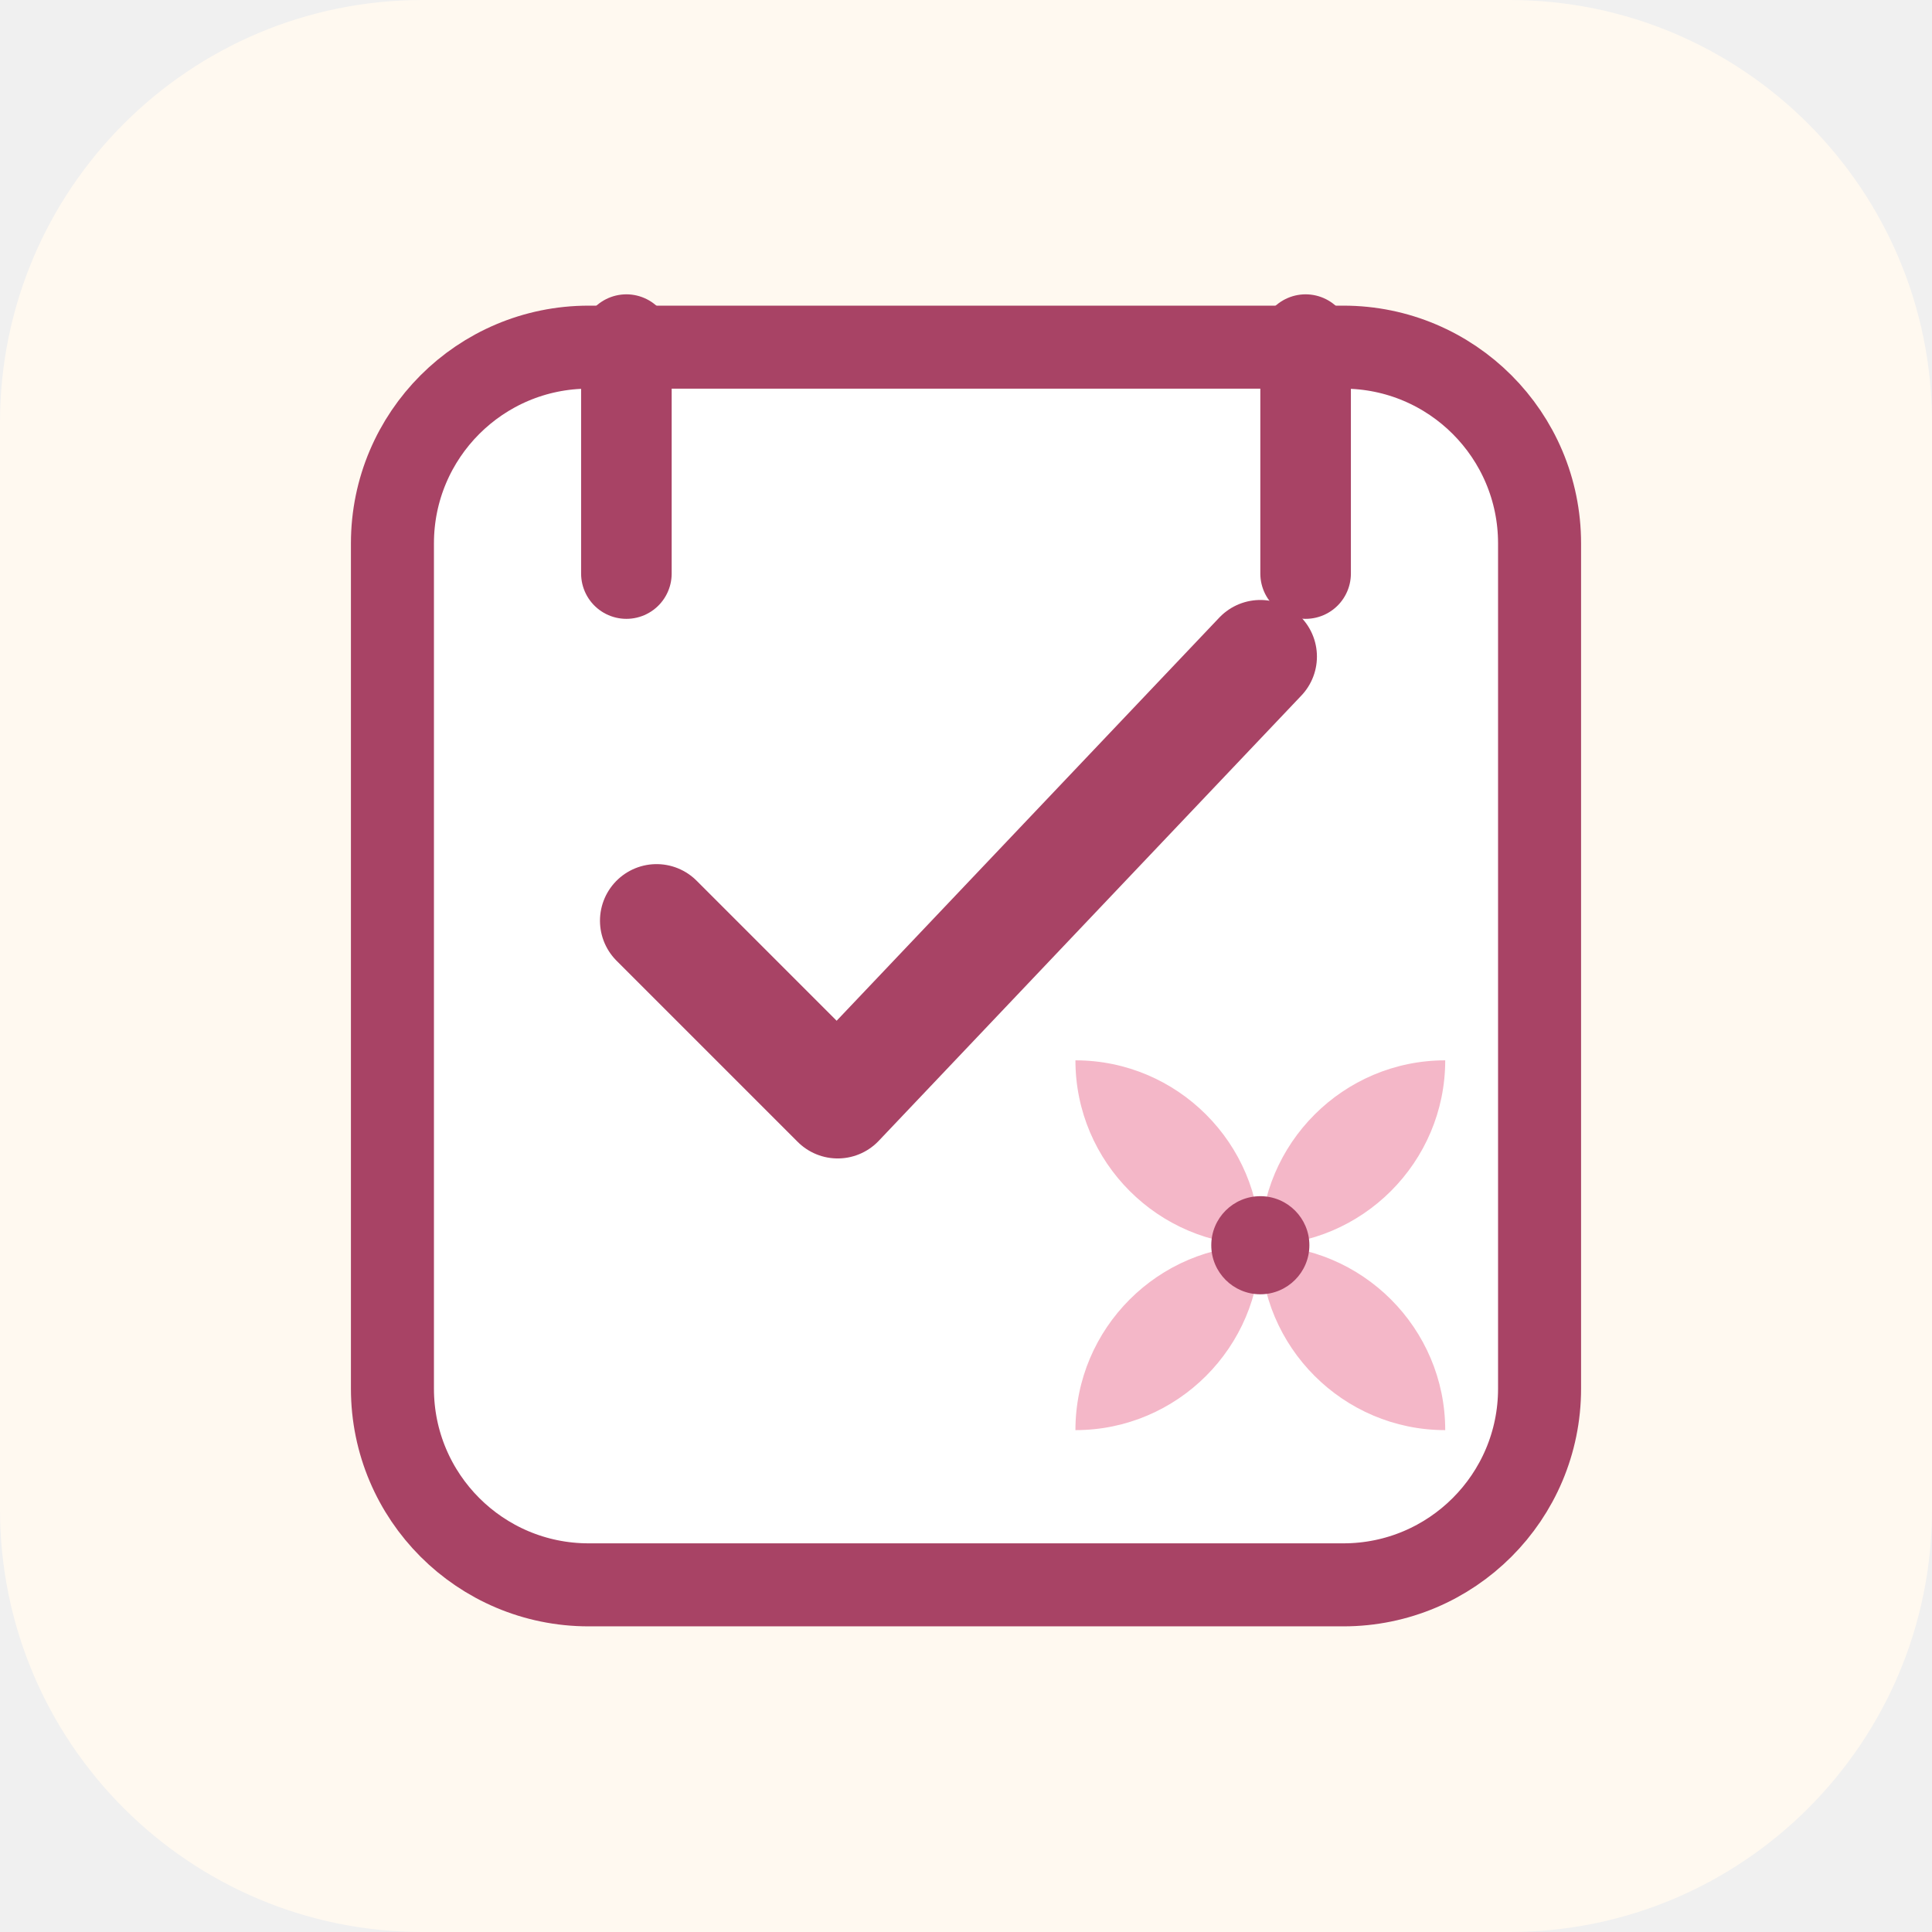
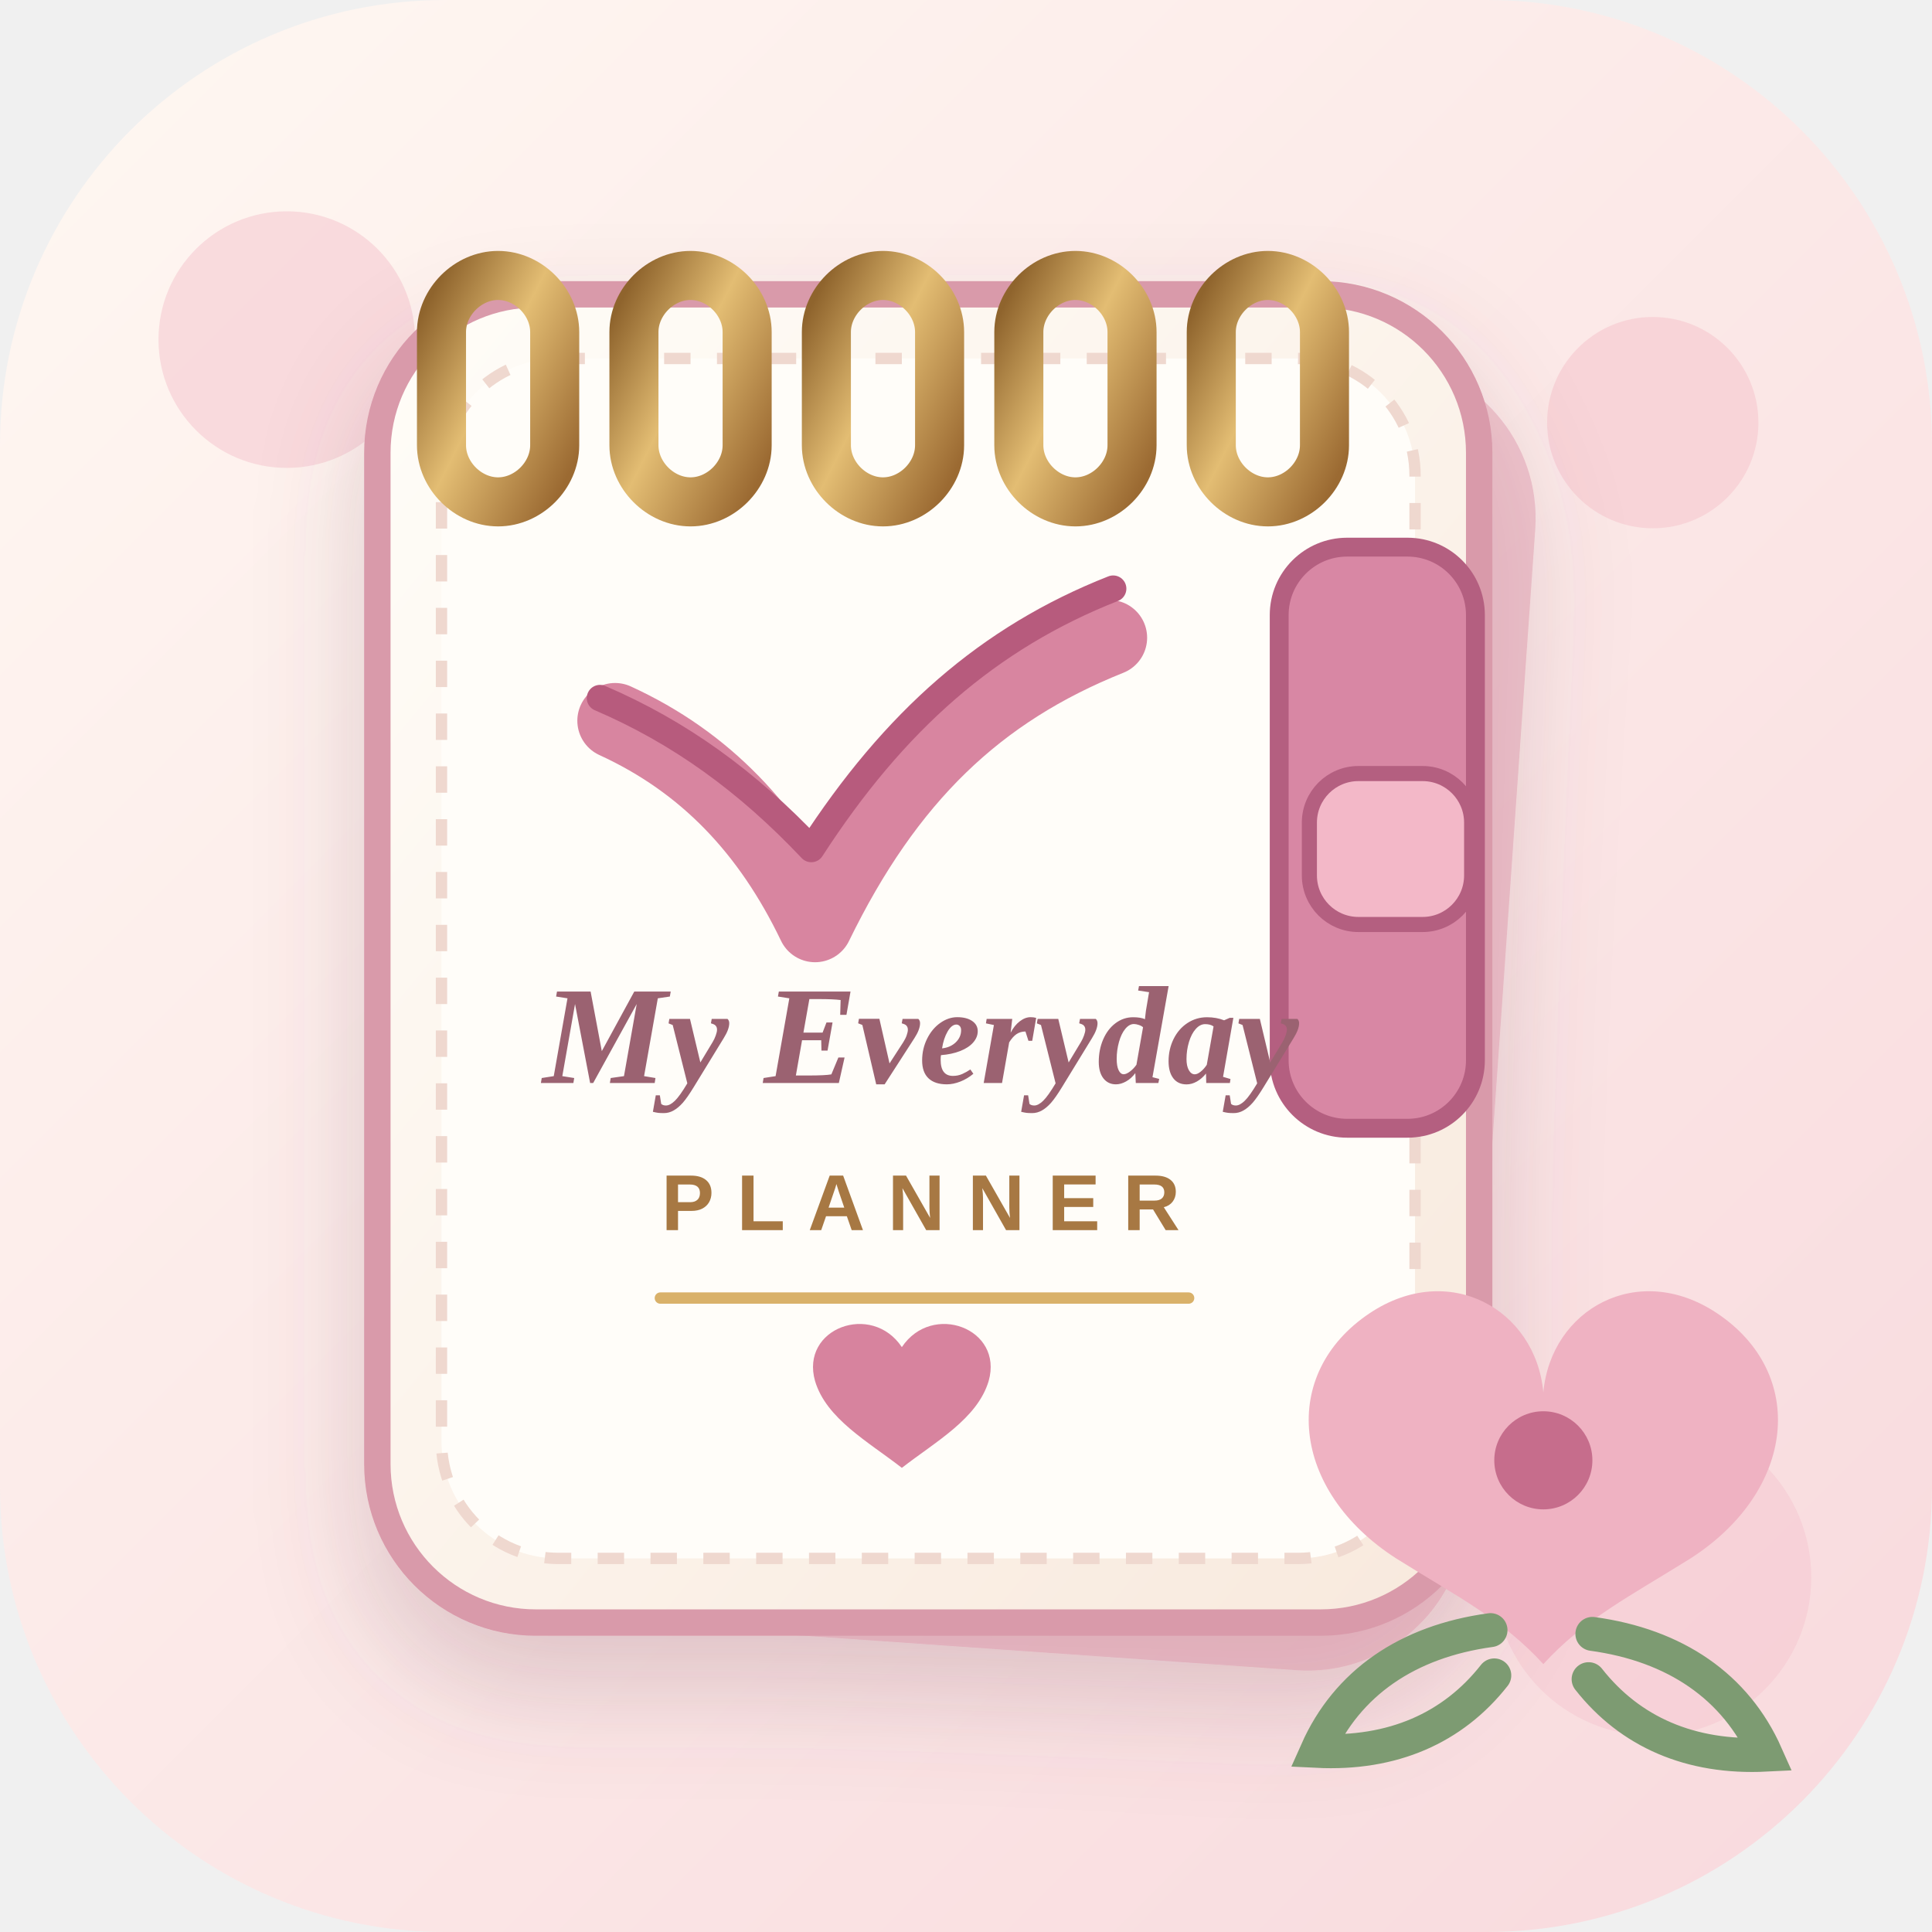
<svg xmlns="http://www.w3.org/2000/svg" viewBox="0 0 512 512" role="img" aria-labelledby="title desc">
-   <rect width="512" height="512" rx="112" fill="#fff9f0" />
-   <rect x="104" y="92" width="304" height="328" rx="52" fill="#ffffff" stroke="#a84365" stroke-width="22" />
-   <path d="M166 90v62M346 90v62" stroke="#a84365" stroke-width="24" stroke-linecap="round" />
-   <path d="M174 244l48 48 112-118" fill="none" stroke="#a84365" stroke-width="30" stroke-linecap="round" stroke-linejoin="round" />
-   <path d="M334 330c0-27 22-49 49-49 0 27-22 49-49 49Zm0 0c0 27-22 49-49 49 0-27 22-49 49-49Zm0 0c27 0 49 22 49 49-27 0-49-22-49-49Zm0 0c-27 0-49-22-49-49 27 0 49 22 49 49Z" fill="#f4b7c8" />
-   <circle cx="334" cy="330" r="13" fill="#a84365" />
+   <defs>
+     <linearGradient id="bg" x1="0" y1="0" x2="1" y2="1">
+       <stop offset="0" stop-color="#fff8f2" />
+       <stop offset="1" stop-color="#f8d9dd" />
+     </linearGradient>
+     <linearGradient id="cover" x1="0" y1="0" x2="1" y2="1">
+       <stop offset="0" stop-color="#fffdf8" />
+       <stop offset="1" stop-color="#f8e9dd" />
+     </linearGradient>
+     <linearGradient id="gold" x1="0" y1="0" x2="1" y2="1">
+       <stop offset="0" stop-color="#8f642d" />
+       <stop offset=".45" stop-color="#e3bd73" />
+       <stop offset="1" stop-color="#9b6a32" />
+     </linearGradient>
+     <filter id="shadow" x="-30%" y="-30%" width="160%" height="160%">
+       <feDropShadow dx="0" dy="14" stdDeviation="14" flood-color="#7e4c5d" flood-opacity=".22" />
+     </filter>
+   </defs>
+   <rect width="512" height="512" rx="118" fill="url(#bg)" />
+   <circle cx="76" cy="90" r="34" fill="#f3bdc8" opacity=".45" />
+   <circle cx="438" cy="112" r="28" fill="#f7ccd2" opacity=".7" />
+   <circle cx="438" cy="418" r="42" fill="#f4c4ce" opacity=".48" />
+   <g filter="url(#shadow)">
+     <rect x="112" y="88" width="286" height="348" rx="42" fill="#d993a7" opacity=".45" transform="rotate(4 255 262)" />
+     <rect x="100" y="78" width="292" height="352" rx="42" fill="url(#cover)" stroke="#d99aaa" stroke-width="7" />
+     <rect x="117" y="95" width="258" height="318" rx="31" fill="#fffdf9" stroke="#efd8cf" stroke-width="3" stroke-dasharray="7 7" />
+     <rect x="339" y="145" width="52" height="154" rx="18" fill="#d887a4" stroke="#b45e80" stroke-width="5" />
+     <rect x="347" y="205" width="43" height="40" rx="13" fill="#f3b8c8" stroke="#b45e80" stroke-width="4" />
+   </g>
+   <g fill="none" stroke="url(#gold)" stroke-width="13" stroke-linecap="round">
+     <path d="M132 73c-8 0-15 7-15 15v30c0 8 7 15 15 15s15-7 15-15V88c0-8-7-15-15-15Z" />
+     <path d="M183 73c-8 0-15 7-15 15v30c0 8 7 15 15 15s15-7 15-15V88c0-8-7-15-15-15Z" />
+     <path d="M234 73c-8 0-15 7-15 15v30c0 8 7 15 15 15s15-7 15-15V88c0-8-7-15-15-15Z" />
+     <path d="M285 73c-8 0-15 7-15 15v30c0 8 7 15 15 15s15-7 15-15V88c0-8-7-15-15-15Z" />
+     <path d="M336 73c-8 0-15 7-15 15v30c0 8 7 15 15 15s15-7 15-15V88c0-8-7-15-15-15Z" />
+   </g>
+   <path d="M163 191c24 11 41 29 53 54 19-39 43-62 78-76" fill="none" stroke="#d67f9b" stroke-width="20" stroke-linecap="round" stroke-linejoin="round" opacity=".95" />
+   <path d="M159 185c21 9 39 22 56 40 22-34 47-56 80-69" fill="none" stroke="#b75b7d" stroke-width="7" stroke-linecap="round" stroke-linejoin="round" />
+   <text x="244" y="287" text-anchor="middle" font-size="37" font-family="Georgia, 'Times New Roman', serif" font-style="italic" font-weight="700" fill="#9b6271">My Everyday</text>
+   <text x="244" y="326" text-anchor="middle" font-size="21" font-family="Arial, sans-serif" font-weight="700" letter-spacing="6" fill="#a77843">PLANNER</text>
+   <path d="M175 344h140" stroke="#d9b16a" stroke-width="3" stroke-linecap="round" />
+   <path d="M239 357c-8-12-27-5-23 9 3 10 14 16 23 23 9-7 20-13 23-23 4-14-15-21-23-9Z" fill="#d7839e" />
+   <g transform="translate(370 359)">
+     <path d="M0 54c-28-18-31-49-7-65 21-14 44-1 46 21 2-22 25-35 46-21 24 16 21 47-7 65-16 10-28 16-39 28C28 70 16 64 0 54Z" fill="#efb2c2" />
+     <circle cx="39" cy="28" r="13" fill="#c66d8c" />
+     <path d="M25 73c-22 3-38 14-46 32 20 1 36-6 47-20M52 74c22 3 38 14 46 32-20 1-36-6-47-20" fill="none" stroke="#7d9b72" stroke-width="9" stroke-linecap="round" />
+   </g>
</svg>
